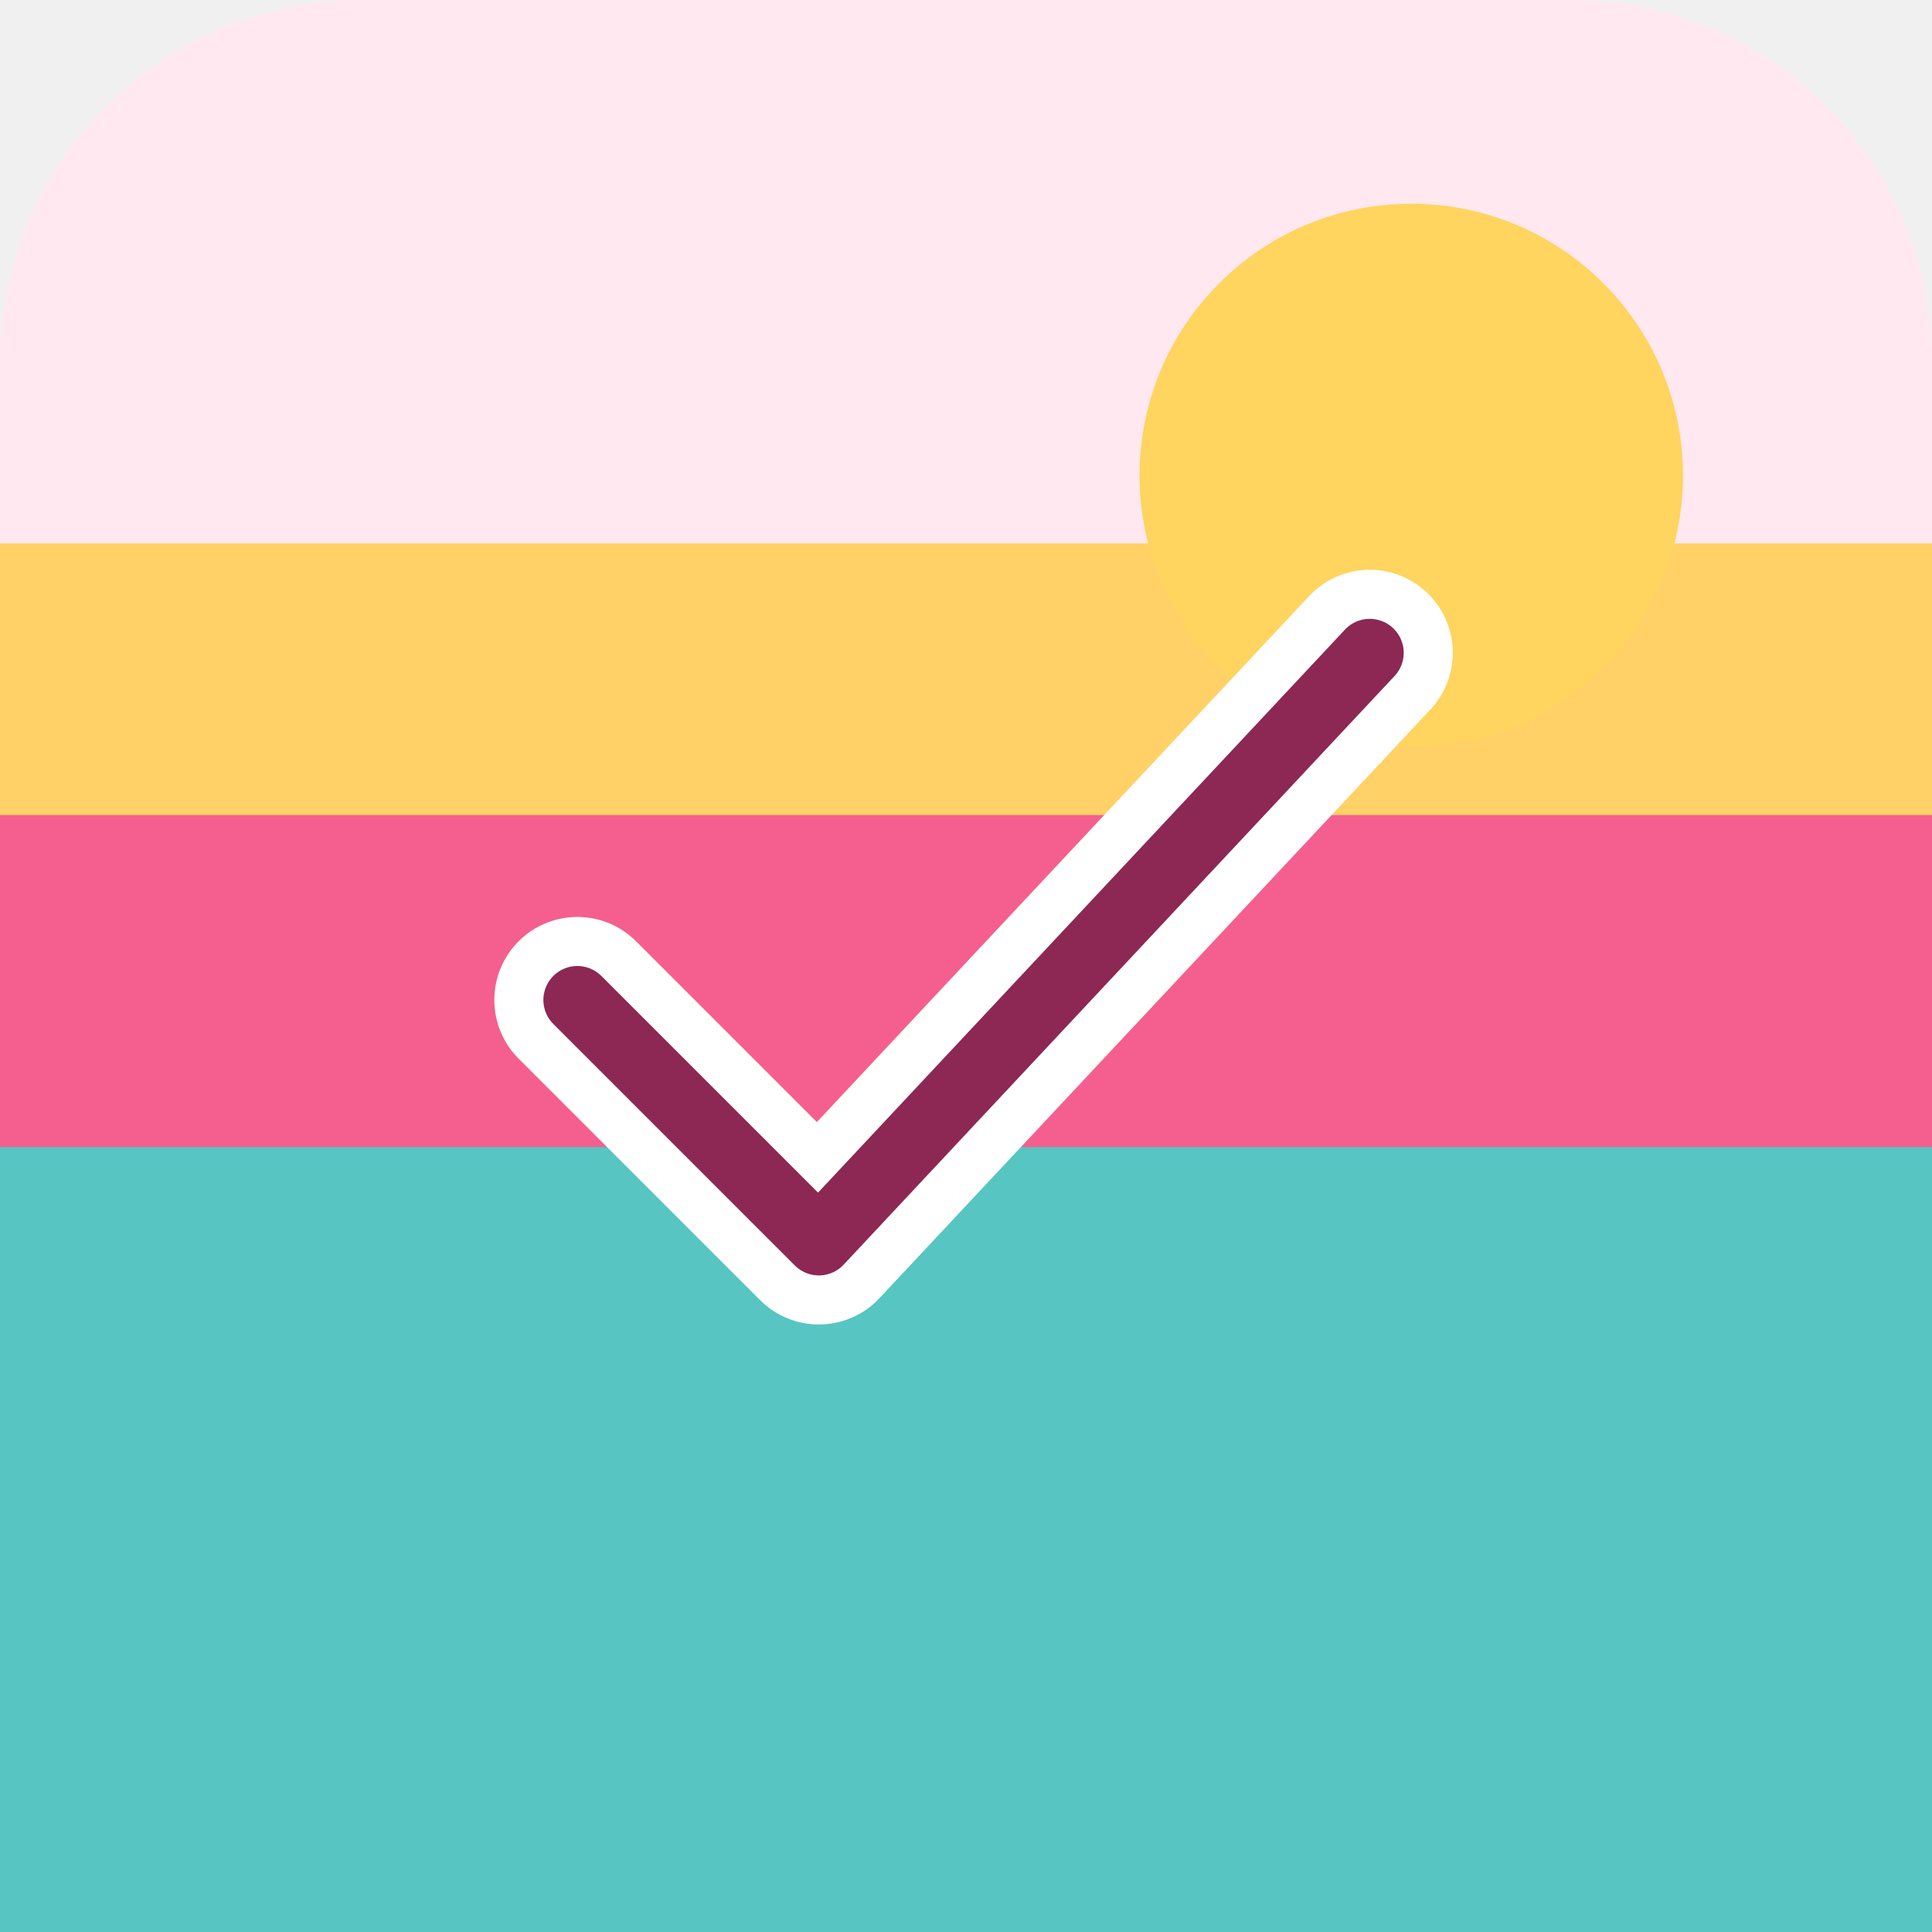
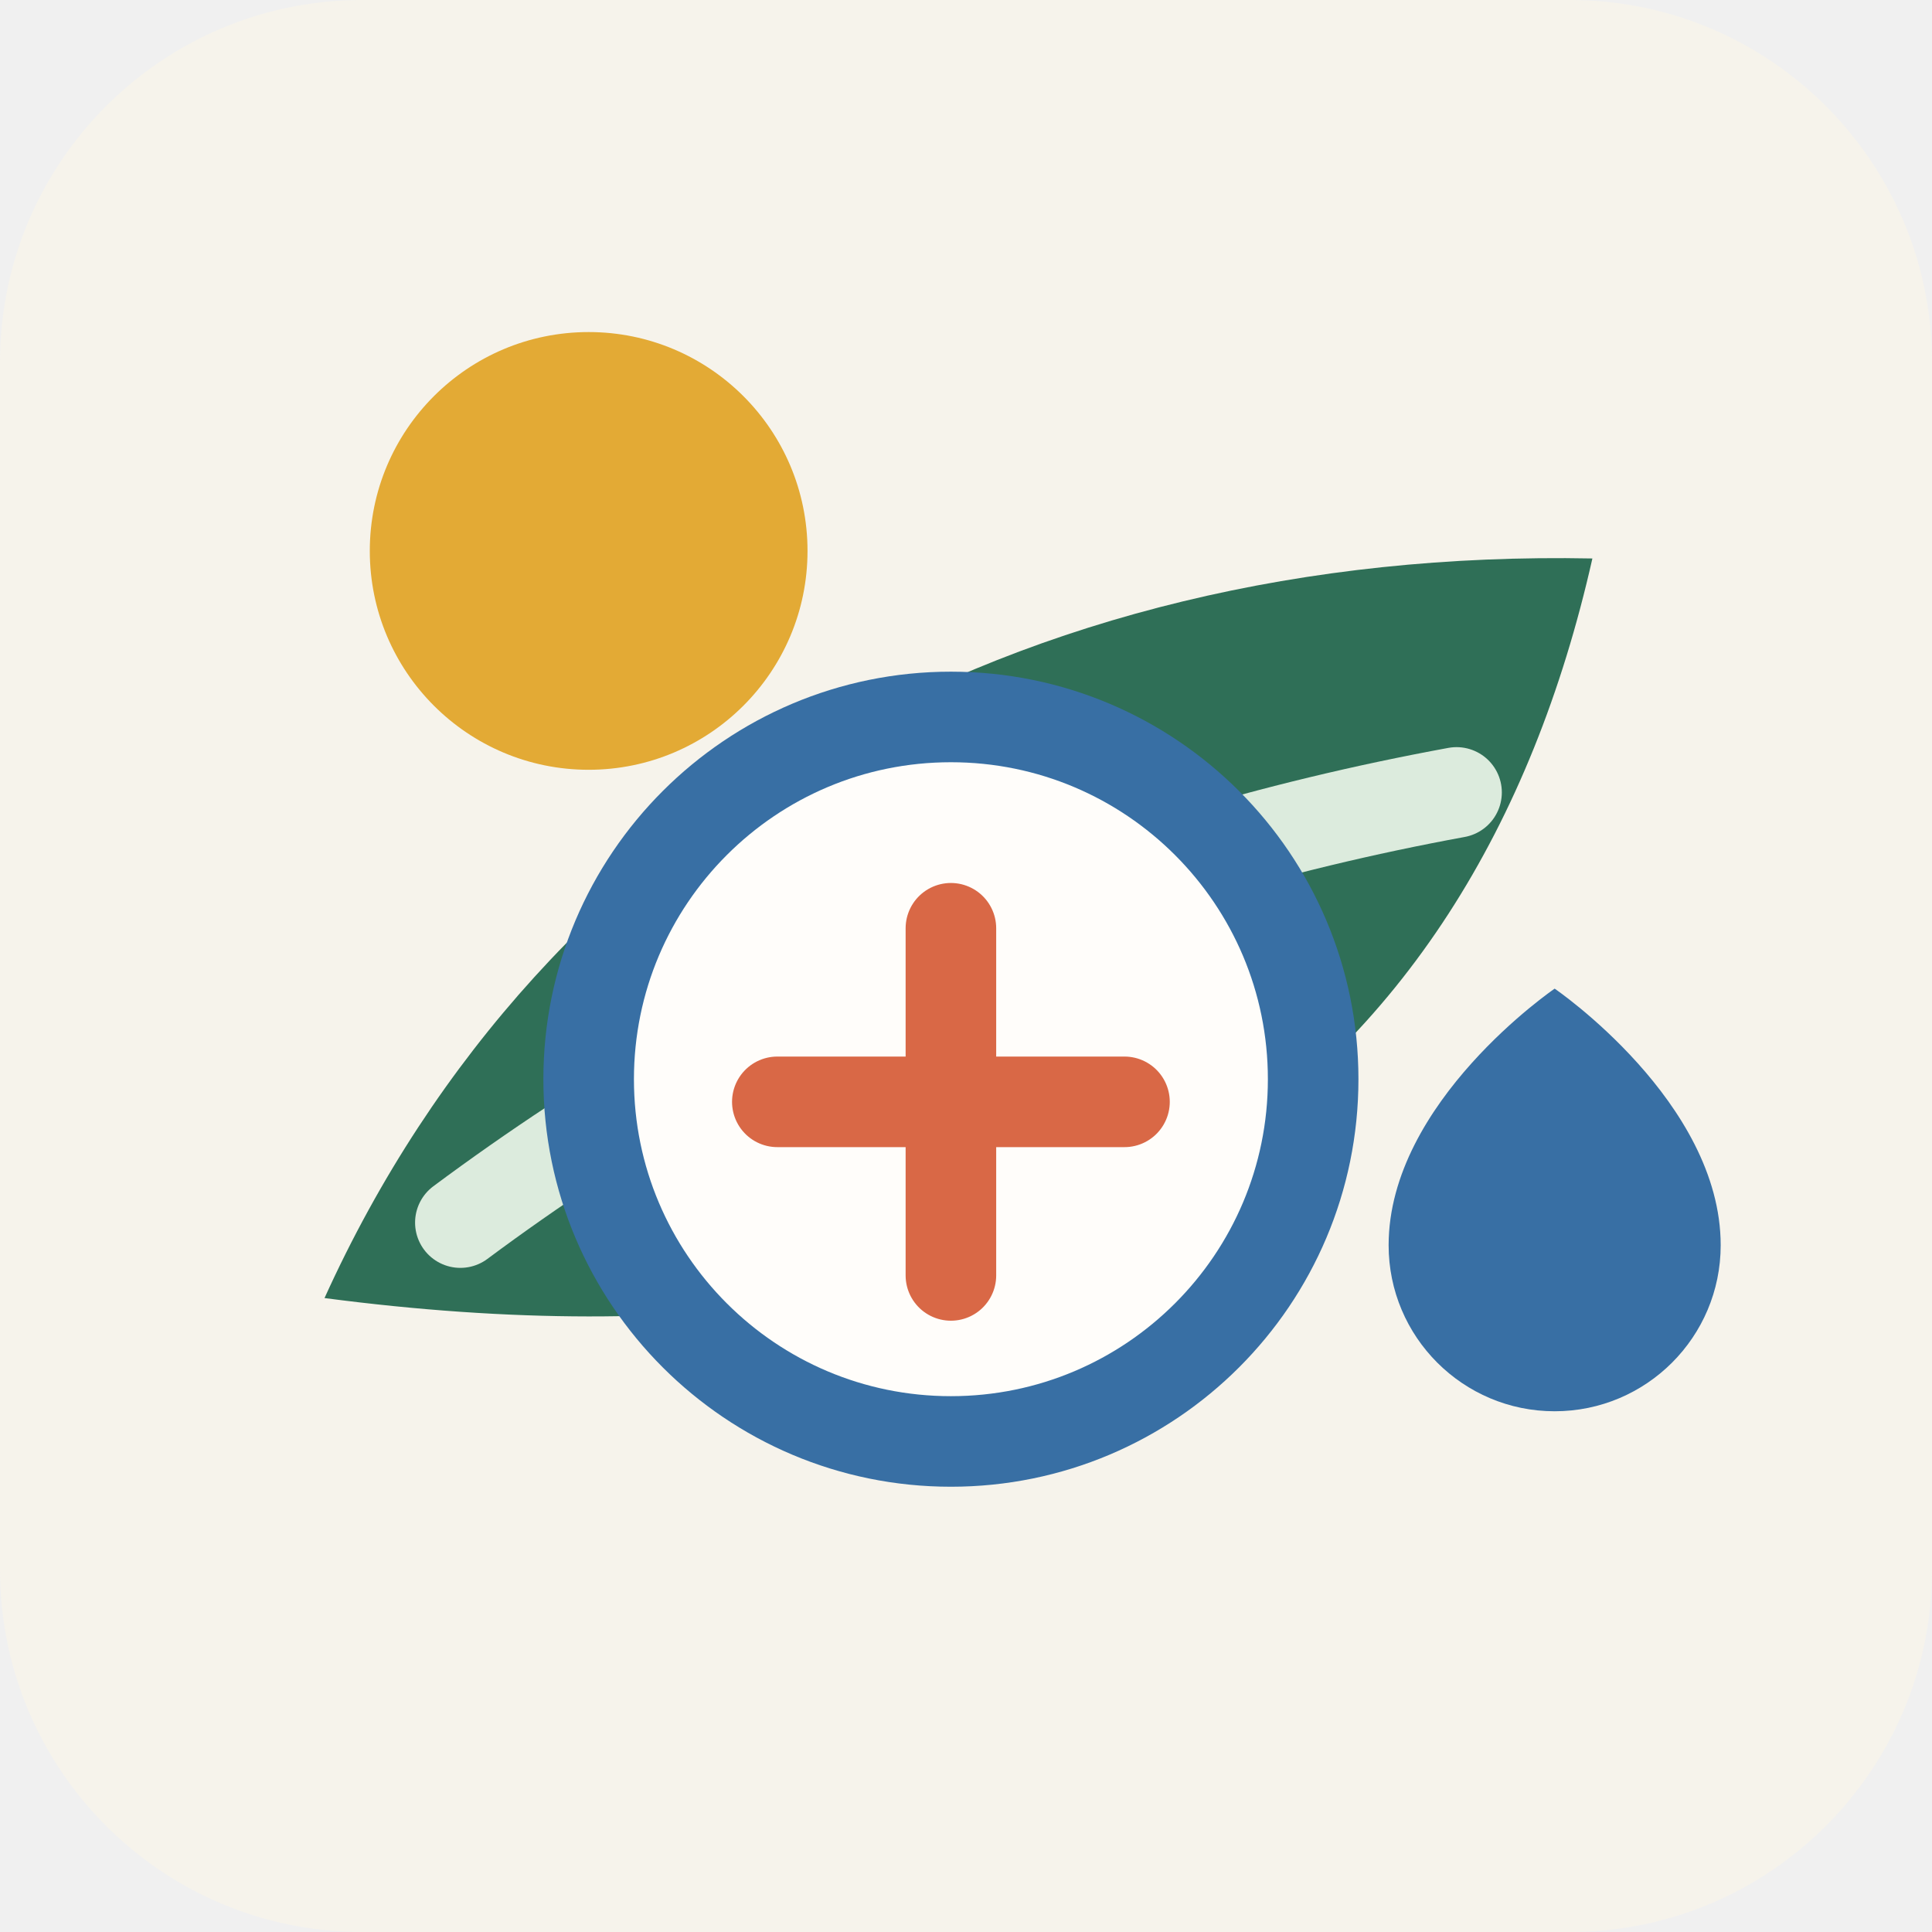
<svg xmlns="http://www.w3.org/2000/svg" viewBox="0 0 512 512">
-   <rect width="512" height="512" rx="96" fill="#ffe8ef" />
-   <path d="M0 144h512v224H0z" fill="#ffd166" />
-   <path d="M0 216h512v184H0z" fill="#f45f8f" />
-   <path d="M0 304h512v208H0z" fill="#57c5c1" />
-   <circle cx="374" cy="126" r="72" fill="#ffd45f" />
-   <path d="M153 265l64 64 146-156" fill="none" stroke="#fff" stroke-width="44" stroke-linecap="round" stroke-linejoin="round" />
-   <path d="M153 265l64 64 146-156" fill="none" stroke="#8c2853" stroke-width="18" stroke-linecap="round" stroke-linejoin="round" />
+   <rect width="512" height="512" rx="96" fill="#f6f3eb" />
+   <circle cx="156" cy="146" r="58" fill="#e3aa35" />
+   <path d="M86 344c58-128 184-199 336-196-32 142-138 222-336 196Z" fill="#2f6f57" />
+   <path d="M122 324c78-58 166-96 264-114" fill="none" stroke="#dcebdd" stroke-width="24" stroke-linecap="round" />
+   <circle cx="252" cy="286" r="96" fill="#fffdfa" stroke="#386fa4" stroke-width="24" />
+   <path d="M206 292h92M252 246v92" stroke="#d96846" stroke-width="24" stroke-linecap="round" />
+   <path d="M368 330c0-38 44-68 44-68s44 30 44 68a44 44 0 0 1-88 0Z" fill="#386fa4" />
</svg>
